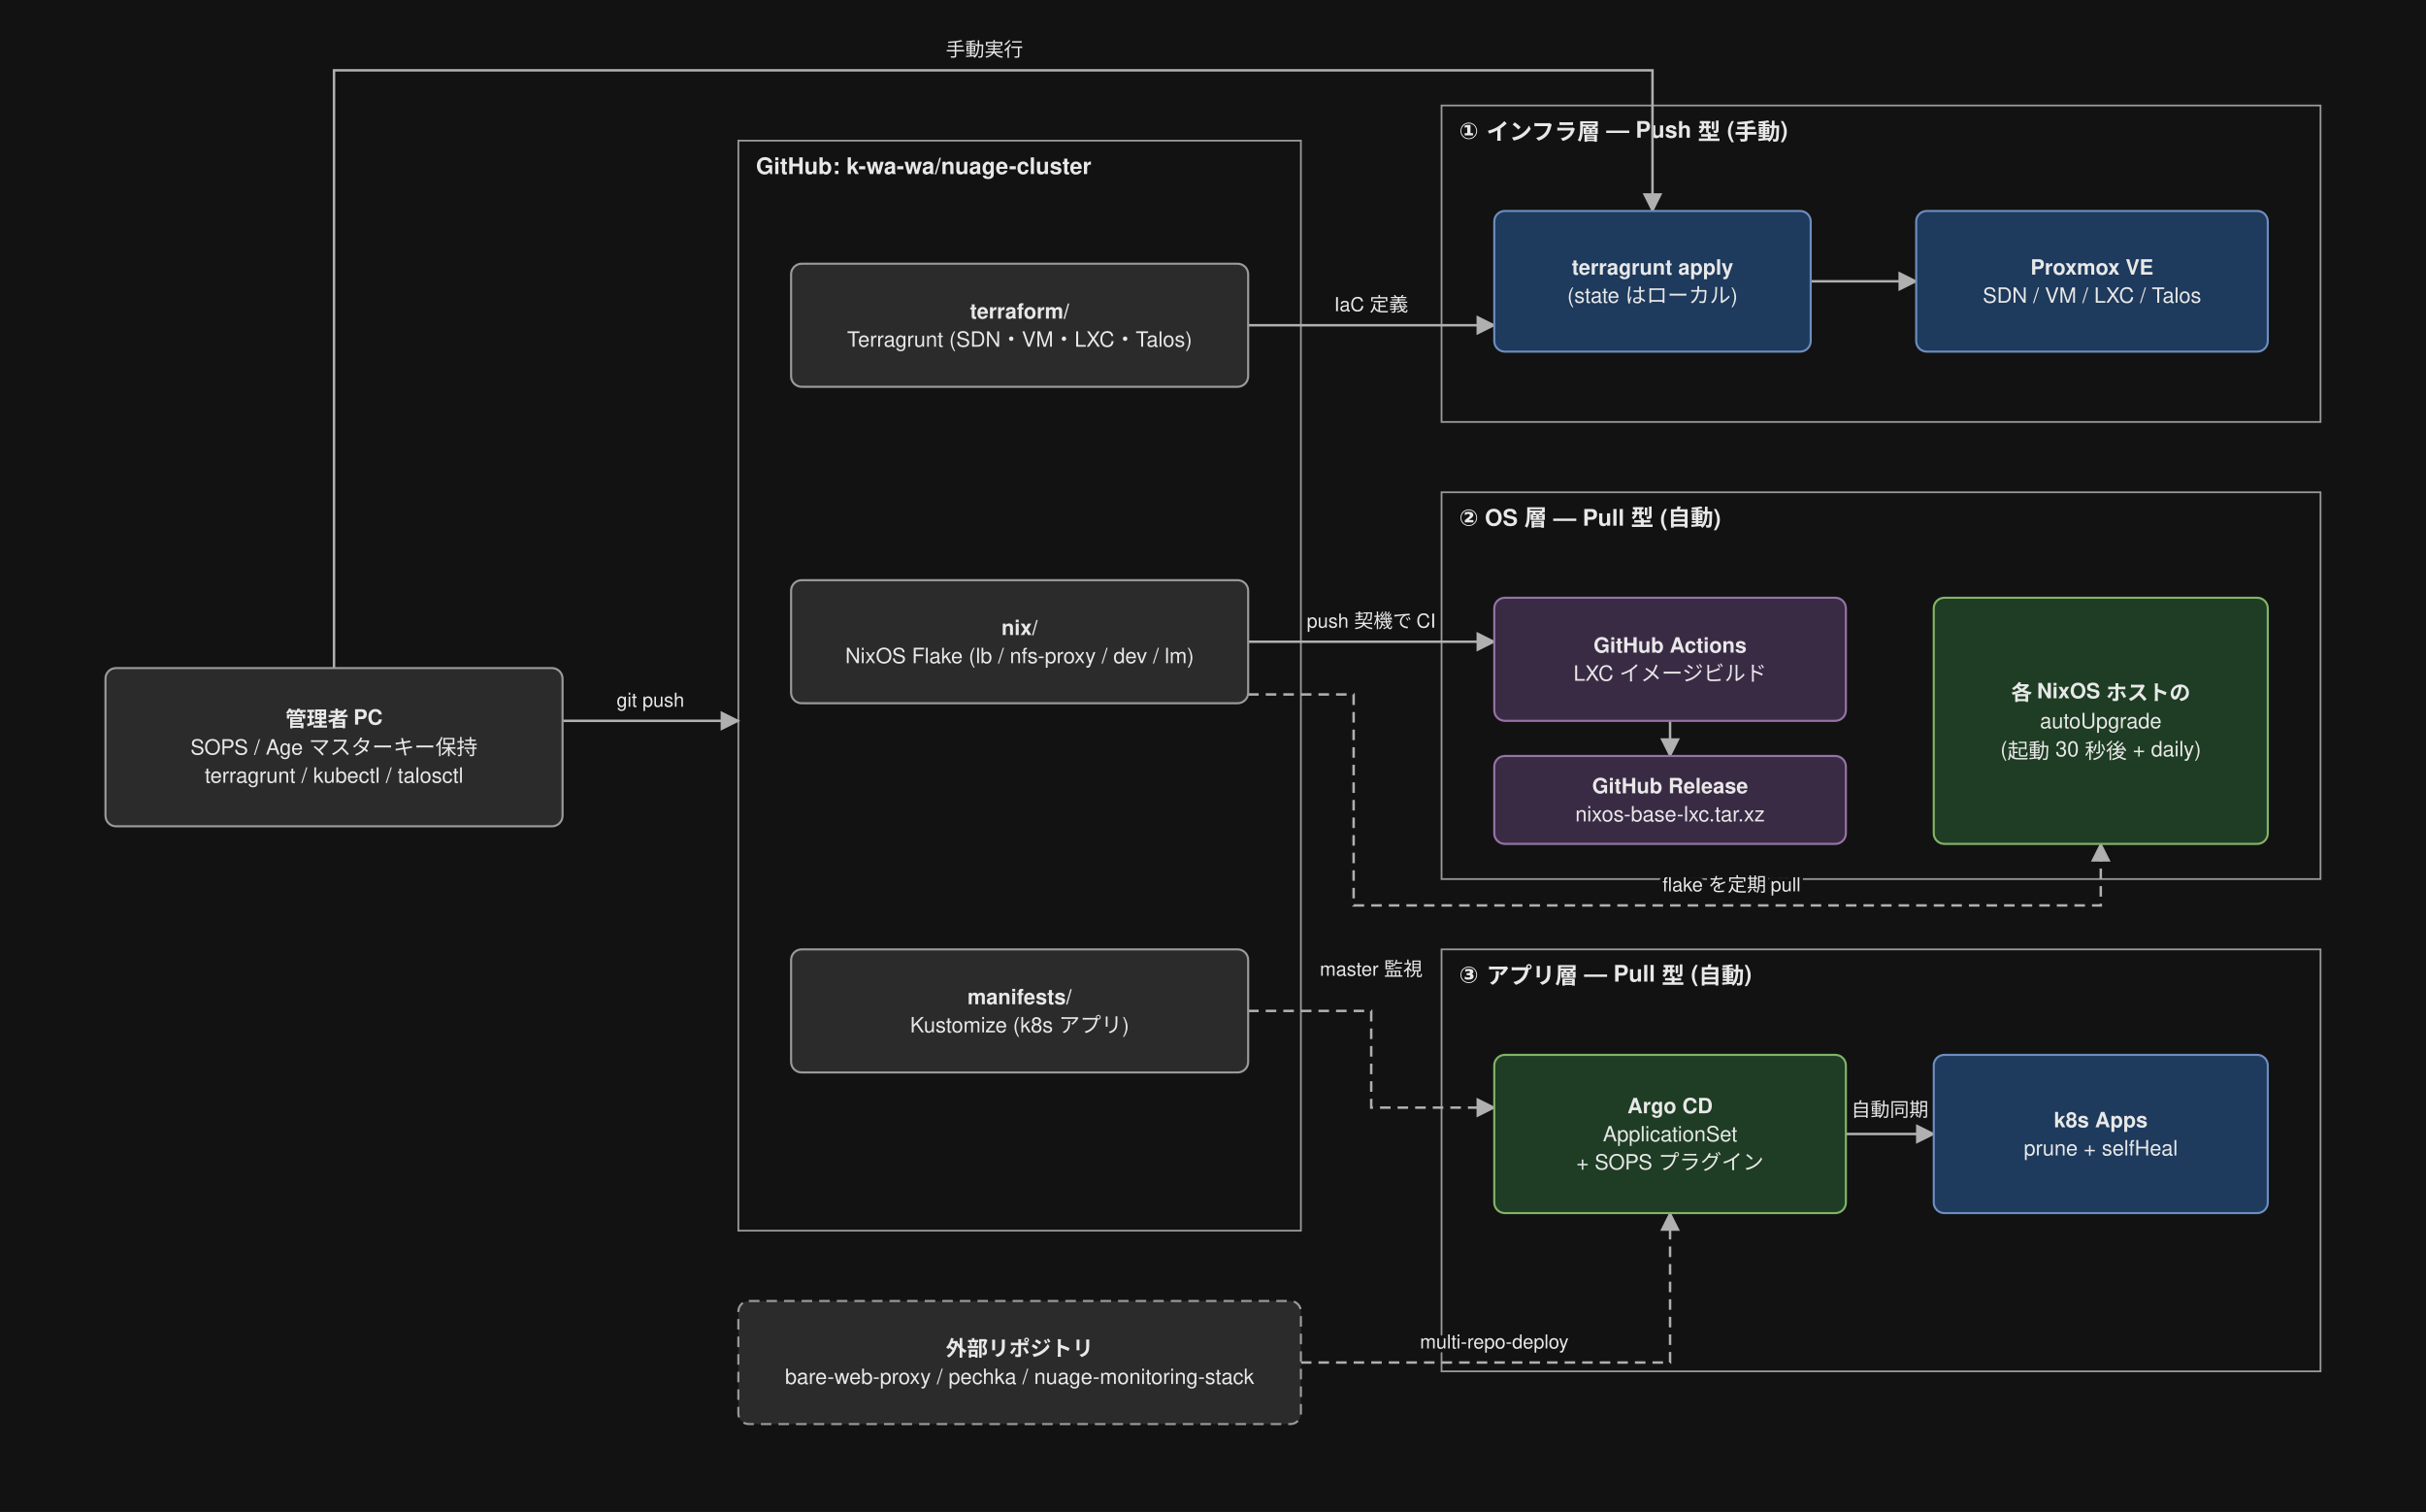
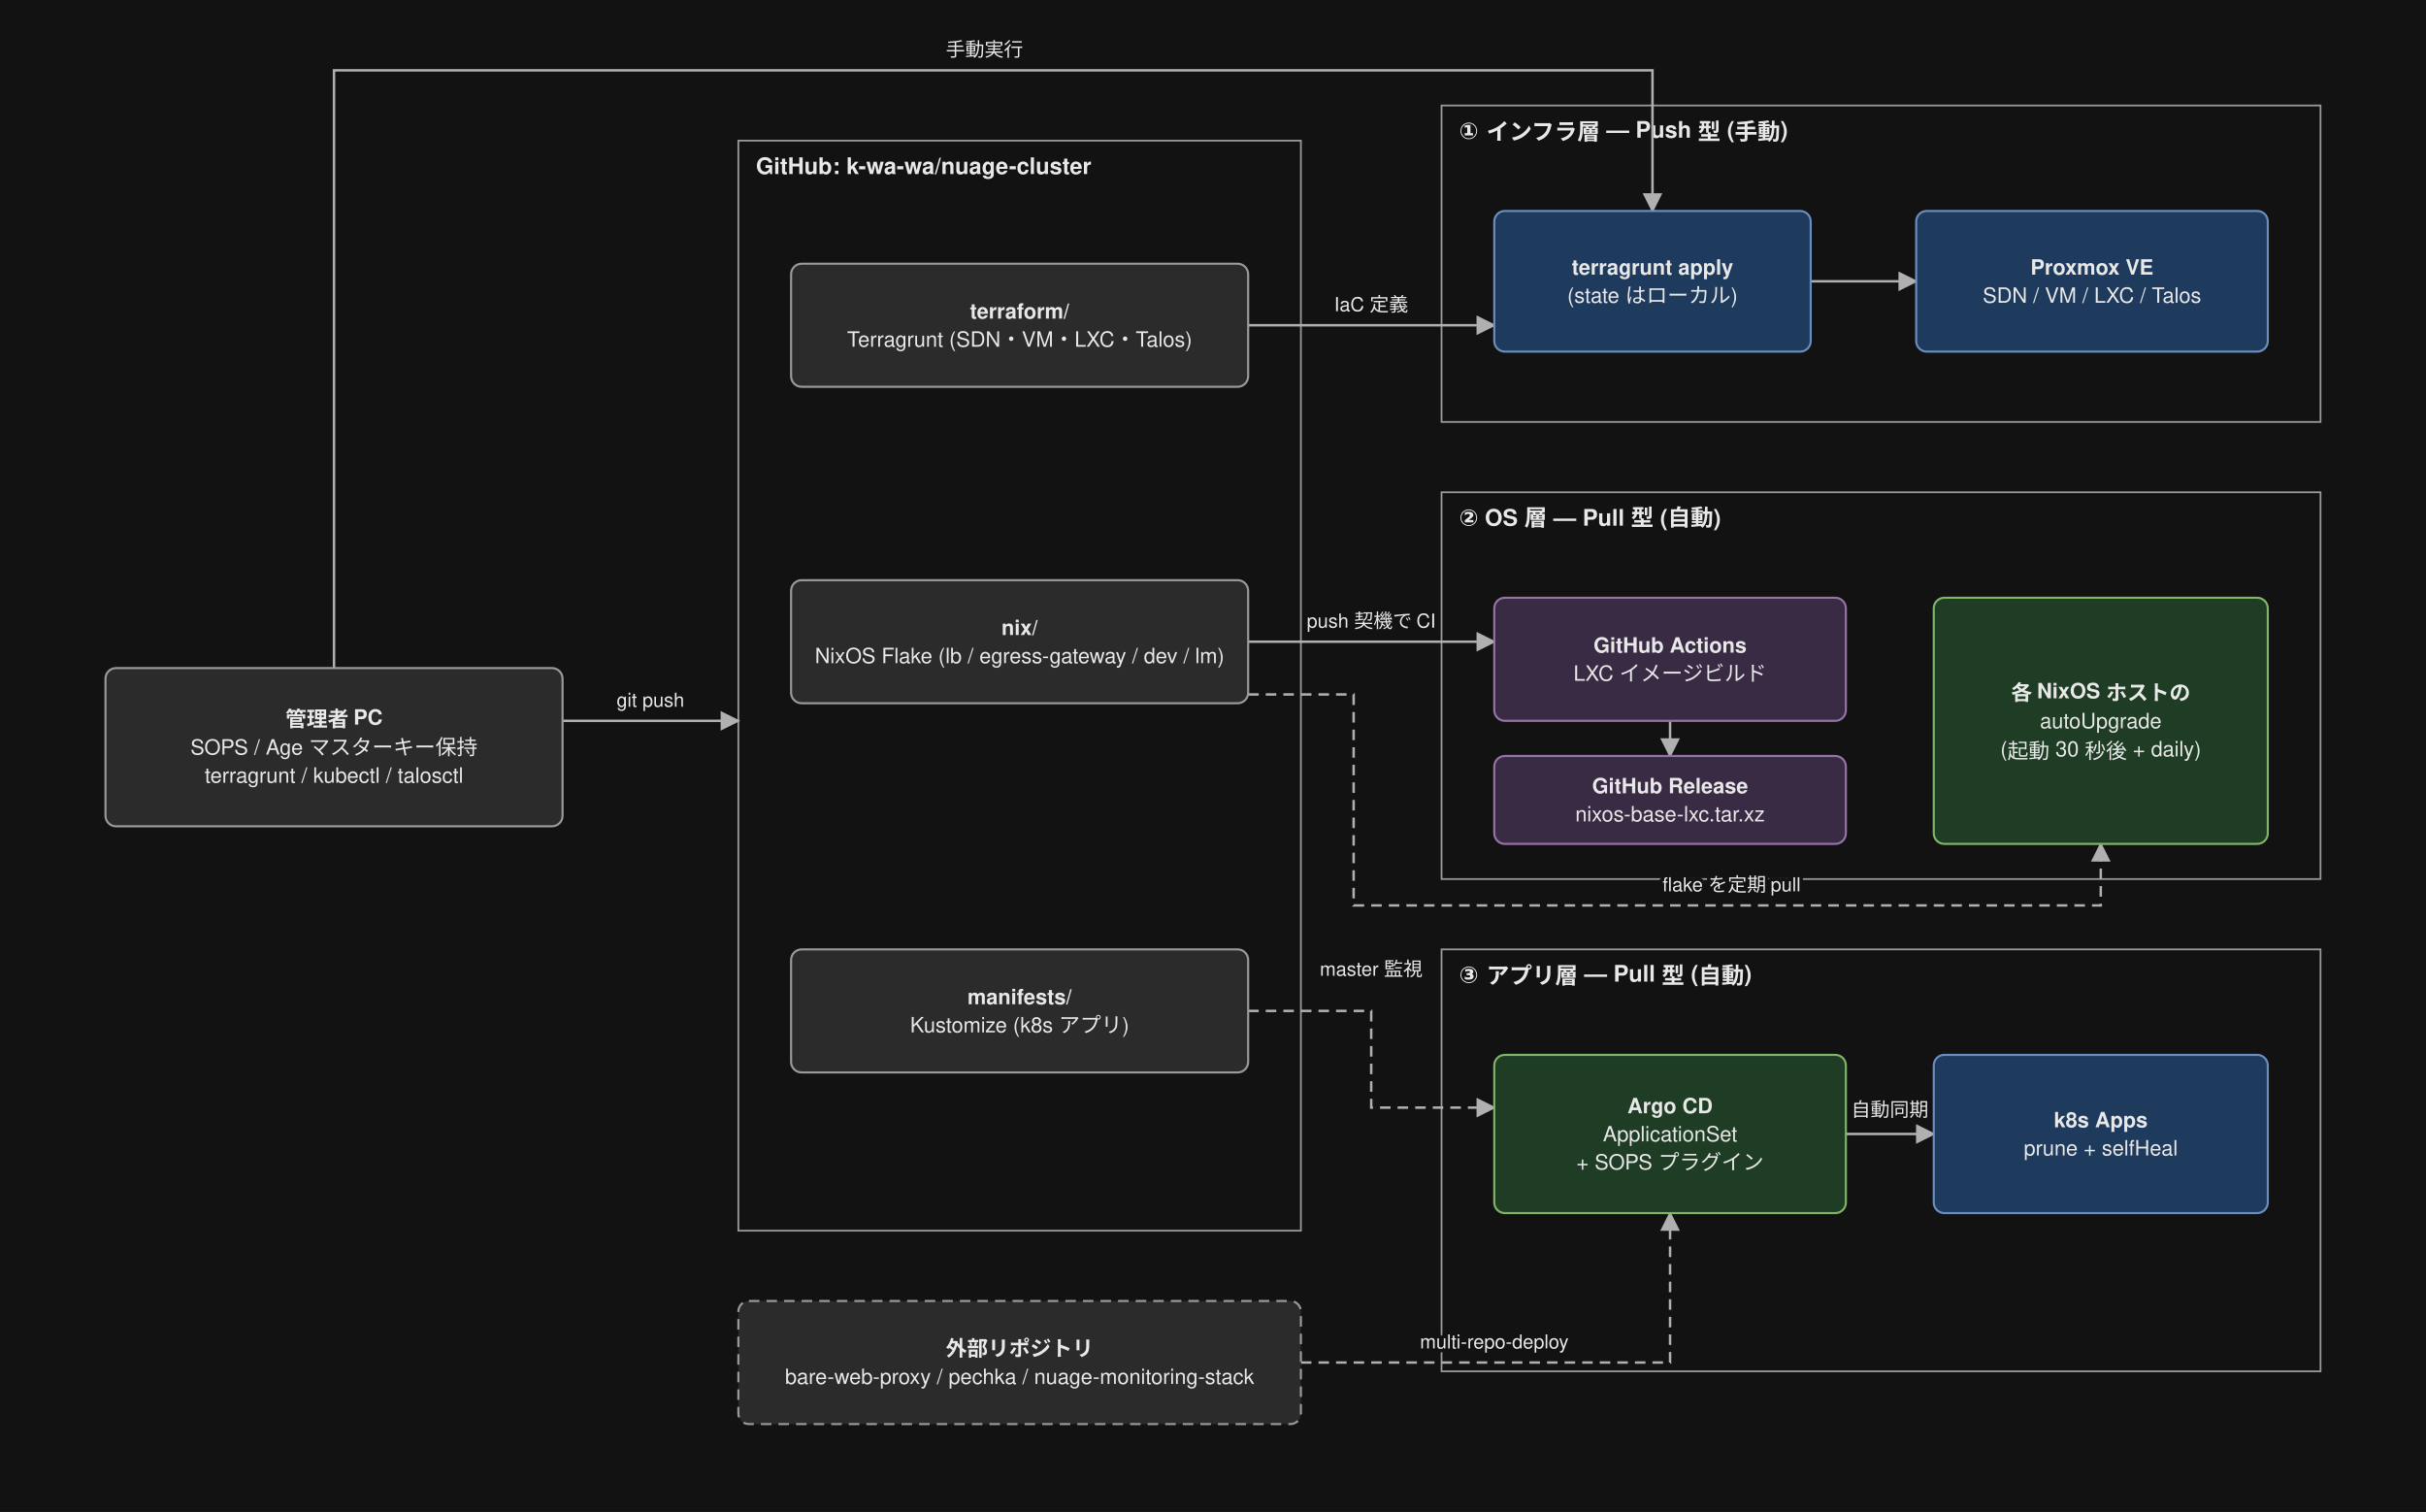
- <svg xmlns="http://www.w3.org/2000/svg" version="1.1" width="1380px" height="860px" viewBox="0 0 1380 860" content="&lt;mxfile host=&quot;app.diagrams.net&quot; agent=&quot;nuage-cluster-docs&quot; version=&quot;24.0.0&quot;&gt;&lt;diagram id=&quot;workflow&quot; name=&quot;workflow&quot;&gt;&lt;mxGraphModel dx=&quot;800&quot; dy=&quot;600&quot; grid=&quot;0&quot; gridSize=&quot;10&quot; guides=&quot;1&quot; tooltips=&quot;1&quot; connect=&quot;1&quot; arrows=&quot;1&quot; fold=&quot;1&quot; page=&quot;1&quot; pageScale=&quot;1&quot; pageWidth=&quot;1380&quot; pageHeight=&quot;860&quot; math=&quot;0&quot; shadow=&quot;0&quot; background=&quot;#121212&quot;&gt;&lt;root&gt;&lt;mxCell id=&quot;0&quot;/&gt;&lt;mxCell id=&quot;1&quot; parent=&quot;0&quot;/&gt;&lt;mxCell id=&quot;dev&quot; value=&quot;管理者 PC&amp;lt;br&amp;gt;SOPS / Age マスターキー保持&amp;lt;br&amp;gt;terragrunt / kubectl / talosctl&quot; style=&quot;rounded=1;whiteSpace=wrap;html=1;fontSize=12;fillColor=#2b2b2b;strokeColor=#9a9a9a;fontColor=#e8e8e8;&quot; vertex=&quot;1&quot; parent=&quot;1&quot;&gt;&lt;mxGeometry x=&quot;60&quot; y=&quot;380&quot; width=&quot;260&quot; height=&quot;90&quot; as=&quot;geometry&quot;/&gt;&lt;/mxCell&gt;&lt;mxCell id=&quot;repoc&quot; value=&quot;GitHub: k-wa-wa/nuage-cluster&quot; style=&quot;rounded=0;whiteSpace=wrap;html=1;verticalAlign=top;align=left;spacingLeft=8;spacingTop=2;fontSize=13;fontStyle=1;fillColor=none;strokeColor=#999999;fontColor=#e8e8e8;&quot; vertex=&quot;1&quot; parent=&quot;1&quot;&gt;&lt;mxGeometry x=&quot;420&quot; y=&quot;80&quot; width=&quot;320&quot; height=&quot;620&quot; as=&quot;geometry&quot;/&gt;&lt;/mxCell&gt;&lt;mxCell id=&quot;dtf&quot; value=&quot;terraform/&amp;lt;br&amp;gt;Terragrunt (SDN・VM・LXC・Talos)&quot; style=&quot;rounded=1;whiteSpace=wrap;html=1;fontSize=12;fillColor=#2b2b2b;strokeColor=#9a9a9a;fontColor=#e8e8e8;&quot; vertex=&quot;1&quot; parent=&quot;1&quot;&gt;&lt;mxGeometry x=&quot;450&quot; y=&quot;150&quot; width=&quot;260&quot; height=&quot;70&quot; as=&quot;geometry&quot;/&gt;&lt;/mxCell&gt;&lt;mxCell id=&quot;dnix&quot; value=&quot;nix/&amp;lt;br&amp;gt;NixOS Flake (lb / nfs-proxy / dev / lm)&quot; style=&quot;rounded=1;whiteSpace=wrap;html=1;fontSize=12;fillColor=#2b2b2b;strokeColor=#9a9a9a;fontColor=#e8e8e8;&quot; vertex=&quot;1&quot; parent=&quot;1&quot;&gt;&lt;mxGeometry x=&quot;450&quot; y=&quot;330&quot; width=&quot;260&quot; height=&quot;70&quot; as=&quot;geometry&quot;/&gt;&lt;/mxCell&gt;&lt;mxCell id=&quot;dmani&quot; value=&quot;manifests/&amp;lt;br&amp;gt;Kustomize (k8s アプリ)&quot; style=&quot;rounded=1;whiteSpace=wrap;html=1;fontSize=12;fillColor=#2b2b2b;strokeColor=#9a9a9a;fontColor=#e8e8e8;&quot; vertex=&quot;1&quot; parent=&quot;1&quot;&gt;&lt;mxGeometry x=&quot;450&quot; y=&quot;540&quot; width=&quot;260&quot; height=&quot;70&quot; as=&quot;geometry&quot;/&gt;&lt;/mxCell&gt;&lt;mxCell id=&quot;layer1&quot; value=&quot;① インフラ層 — Push 型 (手動)&quot; style=&quot;rounded=0;whiteSpace=wrap;html=1;verticalAlign=top;align=left;spacingLeft=8;spacingTop=2;fontSize=13;fontStyle=1;fillColor=none;strokeColor=#999999;fontColor=#e8e8e8;&quot; vertex=&quot;1&quot; parent=&quot;1&quot;&gt;&lt;mxGeometry x=&quot;820&quot; y=&quot;60&quot; width=&quot;500&quot; height=&quot;180&quot; as=&quot;geometry&quot;/&gt;&lt;/mxCell&gt;&lt;mxCell id=&quot;tg&quot; value=&quot;terragrunt apply&amp;lt;br&amp;gt;(state はローカル)&quot; style=&quot;rounded=1;whiteSpace=wrap;html=1;fontSize=12;fillColor=#1e3a5c;strokeColor=#6c8ebf;fontColor=#e8e8e8;&quot; vertex=&quot;1&quot; parent=&quot;1&quot;&gt;&lt;mxGeometry x=&quot;850&quot; y=&quot;120&quot; width=&quot;180&quot; height=&quot;80&quot; as=&quot;geometry&quot;/&gt;&lt;/mxCell&gt;&lt;mxCell id=&quot;pve&quot; value=&quot;Proxmox VE&amp;lt;br&amp;gt;SDN / VM / LXC / Talos&quot; style=&quot;rounded=1;whiteSpace=wrap;html=1;fontSize=12;fillColor=#1e3a5c;strokeColor=#6c8ebf;fontColor=#e8e8e8;&quot; vertex=&quot;1&quot; parent=&quot;1&quot;&gt;&lt;mxGeometry x=&quot;1090&quot; y=&quot;120&quot; width=&quot;200&quot; height=&quot;80&quot; as=&quot;geometry&quot;/&gt;&lt;/mxCell&gt;&lt;mxCell id=&quot;layer2&quot; value=&quot;② OS 層 — Pull 型 (自動)&quot; style=&quot;rounded=0;whiteSpace=wrap;html=1;verticalAlign=top;align=left;spacingLeft=8;spacingTop=2;fontSize=13;fontStyle=1;fillColor=none;strokeColor=#999999;fontColor=#e8e8e8;&quot; vertex=&quot;1&quot; parent=&quot;1&quot;&gt;&lt;mxGeometry x=&quot;820&quot; y=&quot;280&quot; width=&quot;500&quot; height=&quot;220&quot; as=&quot;geometry&quot;/&gt;&lt;/mxCell&gt;&lt;mxCell id=&quot;gha&quot; value=&quot;GitHub Actions&amp;lt;br&amp;gt;LXC イメージビルド&quot; style=&quot;rounded=1;whiteSpace=wrap;html=1;fontSize=12;fillColor=#3a2b45;strokeColor=#9673a6;fontColor=#e8e8e8;&quot; vertex=&quot;1&quot; parent=&quot;1&quot;&gt;&lt;mxGeometry x=&quot;850&quot; y=&quot;340&quot; width=&quot;200&quot; height=&quot;70&quot; as=&quot;geometry&quot;/&gt;&lt;/mxCell&gt;&lt;mxCell id=&quot;rel&quot; value=&quot;GitHub Release&amp;lt;br&amp;gt;nixos-base-lxc.tar.xz&quot; style=&quot;rounded=1;whiteSpace=wrap;html=1;fontSize=12;fillColor=#3a2b45;strokeColor=#9673a6;fontColor=#e8e8e8;&quot; vertex=&quot;1&quot; parent=&quot;1&quot;&gt;&lt;mxGeometry x=&quot;850&quot; y=&quot;430&quot; width=&quot;200&quot; height=&quot;50&quot; as=&quot;geometry&quot;/&gt;&lt;/mxCell&gt;&lt;mxCell id=&quot;autoup&quot; value=&quot;各 NixOS ホストの&amp;lt;br&amp;gt;autoUpgrade&amp;lt;br&amp;gt;(起動 30 秒後 + daily)&quot; style=&quot;rounded=1;whiteSpace=wrap;html=1;fontSize=12;fillColor=#1e3d24;strokeColor=#82b366;fontColor=#e8e8e8;&quot; vertex=&quot;1&quot; parent=&quot;1&quot;&gt;&lt;mxGeometry x=&quot;1100&quot; y=&quot;340&quot; width=&quot;190&quot; height=&quot;140&quot; as=&quot;geometry&quot;/&gt;&lt;/mxCell&gt;&lt;mxCell id=&quot;layer3&quot; value=&quot;③ アプリ層 — Pull 型 (自動)&quot; style=&quot;rounded=0;whiteSpace=wrap;html=1;verticalAlign=top;align=left;spacingLeft=8;spacingTop=2;fontSize=13;fontStyle=1;fillColor=none;strokeColor=#999999;fontColor=#e8e8e8;&quot; vertex=&quot;1&quot; parent=&quot;1&quot;&gt;&lt;mxGeometry x=&quot;820&quot; y=&quot;540&quot; width=&quot;500&quot; height=&quot;240&quot; as=&quot;geometry&quot;/&gt;&lt;/mxCell&gt;&lt;mxCell id=&quot;argo&quot; value=&quot;Argo CD&amp;lt;br&amp;gt;ApplicationSet&amp;lt;br&amp;gt;+ SOPS プラグイン&quot; style=&quot;rounded=1;whiteSpace=wrap;html=1;fontSize=12;fillColor=#1e3d24;strokeColor=#82b366;fontColor=#e8e8e8;&quot; vertex=&quot;1&quot; parent=&quot;1&quot;&gt;&lt;mxGeometry x=&quot;850&quot; y=&quot;600&quot; width=&quot;200&quot; height=&quot;90&quot; as=&quot;geometry&quot;/&gt;&lt;/mxCell&gt;&lt;mxCell id=&quot;k8sapps&quot; value=&quot;k8s Apps&amp;lt;br&amp;gt;prune + selfHeal&quot; style=&quot;rounded=1;whiteSpace=wrap;html=1;fontSize=12;fillColor=#1e3a5c;strokeColor=#6c8ebf;fontColor=#e8e8e8;&quot; vertex=&quot;1&quot; parent=&quot;1&quot;&gt;&lt;mxGeometry x=&quot;1100&quot; y=&quot;600&quot; width=&quot;190&quot; height=&quot;90&quot; as=&quot;geometry&quot;/&gt;&lt;/mxCell&gt;&lt;mxCell id=&quot;extrepo&quot; value=&quot;外部リポジトリ&amp;lt;br&amp;gt;bare-web-proxy / pechka / nuage-monitoring-stack&quot; style=&quot;rounded=1;whiteSpace=wrap;html=1;fontSize=12;fillColor=#2b2b2b;strokeColor=#9a9a9a;dashed=1;fontColor=#e8e8e8;&quot; vertex=&quot;1&quot; parent=&quot;1&quot;&gt;&lt;mxGeometry x=&quot;420&quot; y=&quot;740&quot; width=&quot;320&quot; height=&quot;70&quot; as=&quot;geometry&quot;/&gt;&lt;/mxCell&gt;&lt;mxCell id=&quot;edge0&quot; value=&quot;&quot; style=&quot;edgeStyle=orthogonalEdgeStyle;rounded=0;html=1;fontSize=11;exitX=1.0;exitY=0.5;exitDx=0;exitDy=0;entryX=0.0;entryY=0.5;entryDx=0;entryDy=0;&quot; edge=&quot;1&quot; parent=&quot;1&quot; source=&quot;tg&quot; target=&quot;pve&quot;&gt;&lt;mxGeometry relative=&quot;1&quot; as=&quot;geometry&quot;&gt;&lt;/mxGeometry&gt;&lt;/mxCell&gt;&lt;mxCell id=&quot;edge1&quot; value=&quot;&quot; style=&quot;edgeStyle=orthogonalEdgeStyle;rounded=0;html=1;fontSize=11;exitX=0.5;exitY=1.0;exitDx=0;exitDy=0;entryX=0.5;entryY=0.0;entryDx=0;entryDy=0;&quot; edge=&quot;1&quot; parent=&quot;1&quot; source=&quot;gha&quot; target=&quot;rel&quot;&gt;&lt;mxGeometry relative=&quot;1&quot; as=&quot;geometry&quot;&gt;&lt;/mxGeometry&gt;&lt;/mxCell&gt;&lt;mxCell id=&quot;edge2&quot; value=&quot;自動同期&quot; style=&quot;edgeStyle=orthogonalEdgeStyle;rounded=0;html=1;fontSize=11;exitX=1.0;exitY=0.5;exitDx=0;exitDy=0;entryX=0.0;entryY=0.5;entryDx=0;entryDy=0;&quot; edge=&quot;1&quot; parent=&quot;1&quot; source=&quot;argo&quot; target=&quot;k8sapps&quot;&gt;&lt;mxGeometry relative=&quot;1&quot; as=&quot;geometry&quot;&gt;&lt;/mxGeometry&gt;&lt;/mxCell&gt;&lt;mxCell id=&quot;edge3&quot; value=&quot;git push&quot; style=&quot;edgeStyle=orthogonalEdgeStyle;rounded=0;html=1;fontSize=11;exitX=1.0;exitY=0.333;exitDx=0;exitDy=0;entryX=0.0;entryY=0.532;entryDx=0;entryDy=0;&quot; edge=&quot;1&quot; parent=&quot;1&quot; source=&quot;dev&quot; target=&quot;repoc&quot;&gt;&lt;mxGeometry relative=&quot;1&quot; as=&quot;geometry&quot;&gt;&lt;/mxGeometry&gt;&lt;/mxCell&gt;&lt;mxCell id=&quot;edge4&quot; value=&quot;手動実行&quot; style=&quot;edgeStyle=orthogonalEdgeStyle;rounded=0;html=1;fontSize=11;exitX=0.5;exitY=0.0;exitDx=0;exitDy=0;entryX=0.5;entryY=0.0;entryDx=0;entryDy=0;&quot; edge=&quot;1&quot; parent=&quot;1&quot; source=&quot;dev&quot; target=&quot;tg&quot;&gt;&lt;mxGeometry relative=&quot;1&quot; as=&quot;geometry&quot;&gt;&lt;Array as=&quot;points&quot;&gt;&lt;mxPoint x=&quot;190&quot; y=&quot;40&quot;/&gt;&lt;mxPoint x=&quot;940&quot; y=&quot;40&quot;/&gt;&lt;/Array&gt;&lt;/mxGeometry&gt;&lt;/mxCell&gt;&lt;mxCell id=&quot;edge5&quot; value=&quot;IaC 定義&quot; style=&quot;edgeStyle=orthogonalEdgeStyle;rounded=0;html=1;fontSize=11;exitX=1.0;exitY=0.5;exitDx=0;exitDy=0;entryX=0.0;entryY=0.812;entryDx=0;entryDy=0;&quot; edge=&quot;1&quot; parent=&quot;1&quot; source=&quot;dtf&quot; target=&quot;tg&quot;&gt;&lt;mxGeometry relative=&quot;1&quot; as=&quot;geometry&quot;&gt;&lt;/mxGeometry&gt;&lt;/mxCell&gt;&lt;mxCell id=&quot;edge6&quot; value=&quot;push 契機で CI&quot; style=&quot;edgeStyle=orthogonalEdgeStyle;rounded=0;html=1;fontSize=11;exitX=1.0;exitY=0.5;exitDx=0;exitDy=0;entryX=0.0;entryY=0.357;entryDx=0;entryDy=0;&quot; edge=&quot;1&quot; parent=&quot;1&quot; source=&quot;dnix&quot; target=&quot;gha&quot;&gt;&lt;mxGeometry relative=&quot;1&quot; as=&quot;geometry&quot;&gt;&lt;/mxGeometry&gt;&lt;/mxCell&gt;&lt;mxCell id=&quot;edge7&quot; value=&quot;flake を定期 pull&quot; style=&quot;edgeStyle=orthogonalEdgeStyle;rounded=0;html=1;fontSize=11;exitX=1.0;exitY=0.929;exitDx=0;exitDy=0;entryX=0.5;entryY=1.0;entryDx=0;entryDy=0;dashed=1;&quot; edge=&quot;1&quot; parent=&quot;1&quot; source=&quot;dnix&quot; target=&quot;autoup&quot;&gt;&lt;mxGeometry relative=&quot;1&quot; as=&quot;geometry&quot;&gt;&lt;Array as=&quot;points&quot;&gt;&lt;mxPoint x=&quot;770&quot; y=&quot;395&quot;/&gt;&lt;mxPoint x=&quot;770&quot; y=&quot;515&quot;/&gt;&lt;mxPoint x=&quot;1195&quot; y=&quot;515&quot;/&gt;&lt;/Array&gt;&lt;/mxGeometry&gt;&lt;/mxCell&gt;&lt;mxCell id=&quot;edge8&quot; value=&quot;master 監視&quot; style=&quot;edgeStyle=orthogonalEdgeStyle;rounded=0;html=1;fontSize=11;exitX=1.0;exitY=0.5;exitDx=0;exitDy=0;entryX=0.0;entryY=0.333;entryDx=0;entryDy=0;dashed=1;&quot; edge=&quot;1&quot; parent=&quot;1&quot; source=&quot;dmani&quot; target=&quot;argo&quot;&gt;&lt;mxGeometry relative=&quot;1&quot; as=&quot;geometry&quot;&gt;&lt;Array as=&quot;points&quot;&gt;&lt;mxPoint x=&quot;780&quot; y=&quot;575&quot;/&gt;&lt;mxPoint x=&quot;780&quot; y=&quot;630&quot;/&gt;&lt;/Array&gt;&lt;/mxGeometry&gt;&lt;/mxCell&gt;&lt;mxCell id=&quot;edge9&quot; value=&quot;multi-repo-deploy&quot; style=&quot;edgeStyle=orthogonalEdgeStyle;rounded=0;html=1;fontSize=11;exitX=1.0;exitY=0.5;exitDx=0;exitDy=0;entryX=0.5;entryY=1.0;entryDx=0;entryDy=0;dashed=1;&quot; edge=&quot;1&quot; parent=&quot;1&quot; source=&quot;extrepo&quot; target=&quot;argo&quot;&gt;&lt;mxGeometry relative=&quot;1&quot; as=&quot;geometry&quot;&gt;&lt;Array as=&quot;points&quot;&gt;&lt;mxPoint x=&quot;950&quot; y=&quot;775&quot;/&gt;&lt;/Array&gt;&lt;/mxGeometry&gt;&lt;/mxCell&gt;&lt;/root&gt;&lt;/mxGraphModel&gt;&lt;/diagram&gt;&lt;/mxfile&gt;">
+ <svg xmlns="http://www.w3.org/2000/svg" version="1.1" width="1380px" height="860px" viewBox="0 0 1380 860" content="&lt;mxfile host=&quot;app.diagrams.net&quot; agent=&quot;nuage-cluster-docs&quot; version=&quot;24.0.0&quot;&gt;&lt;diagram id=&quot;workflow&quot; name=&quot;workflow&quot;&gt;&lt;mxGraphModel dx=&quot;800&quot; dy=&quot;600&quot; grid=&quot;0&quot; gridSize=&quot;10&quot; guides=&quot;1&quot; tooltips=&quot;1&quot; connect=&quot;1&quot; arrows=&quot;1&quot; fold=&quot;1&quot; page=&quot;1&quot; pageScale=&quot;1&quot; pageWidth=&quot;1380&quot; pageHeight=&quot;860&quot; math=&quot;0&quot; shadow=&quot;0&quot; background=&quot;#121212&quot;&gt;&lt;root&gt;&lt;mxCell id=&quot;0&quot;/&gt;&lt;mxCell id=&quot;1&quot; parent=&quot;0&quot;/&gt;&lt;mxCell id=&quot;dev&quot; value=&quot;管理者 PC&amp;lt;br&amp;gt;SOPS / Age マスターキー保持&amp;lt;br&amp;gt;terragrunt / kubectl / talosctl&quot; style=&quot;rounded=1;whiteSpace=wrap;html=1;fontSize=12;fillColor=#2b2b2b;strokeColor=#9a9a9a;fontColor=#e8e8e8;&quot; vertex=&quot;1&quot; parent=&quot;1&quot;&gt;&lt;mxGeometry x=&quot;60&quot; y=&quot;380&quot; width=&quot;260&quot; height=&quot;90&quot; as=&quot;geometry&quot;/&gt;&lt;/mxCell&gt;&lt;mxCell id=&quot;repoc&quot; value=&quot;GitHub: k-wa-wa/nuage-cluster&quot; style=&quot;rounded=0;whiteSpace=wrap;html=1;verticalAlign=top;align=left;spacingLeft=8;spacingTop=2;fontSize=13;fontStyle=1;fillColor=none;strokeColor=#999999;fontColor=#e8e8e8;&quot; vertex=&quot;1&quot; parent=&quot;1&quot;&gt;&lt;mxGeometry x=&quot;420&quot; y=&quot;80&quot; width=&quot;320&quot; height=&quot;620&quot; as=&quot;geometry&quot;/&gt;&lt;/mxCell&gt;&lt;mxCell id=&quot;dtf&quot; value=&quot;terraform/&amp;lt;br&amp;gt;Terragrunt (SDN・VM・LXC・Talos)&quot; style=&quot;rounded=1;whiteSpace=wrap;html=1;fontSize=12;fillColor=#2b2b2b;strokeColor=#9a9a9a;fontColor=#e8e8e8;&quot; vertex=&quot;1&quot; parent=&quot;1&quot;&gt;&lt;mxGeometry x=&quot;450&quot; y=&quot;150&quot; width=&quot;260&quot; height=&quot;70&quot; as=&quot;geometry&quot;/&gt;&lt;/mxCell&gt;&lt;mxCell id=&quot;dnix&quot; value=&quot;nix/&amp;lt;br&amp;gt;NixOS Flake (lb / egress-gateway / dev / lm)&quot; style=&quot;rounded=1;whiteSpace=wrap;html=1;fontSize=12;fillColor=#2b2b2b;strokeColor=#9a9a9a;fontColor=#e8e8e8;&quot; vertex=&quot;1&quot; parent=&quot;1&quot;&gt;&lt;mxGeometry x=&quot;450&quot; y=&quot;330&quot; width=&quot;260&quot; height=&quot;70&quot; as=&quot;geometry&quot;/&gt;&lt;/mxCell&gt;&lt;mxCell id=&quot;dmani&quot; value=&quot;manifests/&amp;lt;br&amp;gt;Kustomize (k8s アプリ)&quot; style=&quot;rounded=1;whiteSpace=wrap;html=1;fontSize=12;fillColor=#2b2b2b;strokeColor=#9a9a9a;fontColor=#e8e8e8;&quot; vertex=&quot;1&quot; parent=&quot;1&quot;&gt;&lt;mxGeometry x=&quot;450&quot; y=&quot;540&quot; width=&quot;260&quot; height=&quot;70&quot; as=&quot;geometry&quot;/&gt;&lt;/mxCell&gt;&lt;mxCell id=&quot;layer1&quot; value=&quot;① インフラ層 — Push 型 (手動)&quot; style=&quot;rounded=0;whiteSpace=wrap;html=1;verticalAlign=top;align=left;spacingLeft=8;spacingTop=2;fontSize=13;fontStyle=1;fillColor=none;strokeColor=#999999;fontColor=#e8e8e8;&quot; vertex=&quot;1&quot; parent=&quot;1&quot;&gt;&lt;mxGeometry x=&quot;820&quot; y=&quot;60&quot; width=&quot;500&quot; height=&quot;180&quot; as=&quot;geometry&quot;/&gt;&lt;/mxCell&gt;&lt;mxCell id=&quot;tg&quot; value=&quot;terragrunt apply&amp;lt;br&amp;gt;(state はローカル)&quot; style=&quot;rounded=1;whiteSpace=wrap;html=1;fontSize=12;fillColor=#1e3a5c;strokeColor=#6c8ebf;fontColor=#e8e8e8;&quot; vertex=&quot;1&quot; parent=&quot;1&quot;&gt;&lt;mxGeometry x=&quot;850&quot; y=&quot;120&quot; width=&quot;180&quot; height=&quot;80&quot; as=&quot;geometry&quot;/&gt;&lt;/mxCell&gt;&lt;mxCell id=&quot;pve&quot; value=&quot;Proxmox VE&amp;lt;br&amp;gt;SDN / VM / LXC / Talos&quot; style=&quot;rounded=1;whiteSpace=wrap;html=1;fontSize=12;fillColor=#1e3a5c;strokeColor=#6c8ebf;fontColor=#e8e8e8;&quot; vertex=&quot;1&quot; parent=&quot;1&quot;&gt;&lt;mxGeometry x=&quot;1090&quot; y=&quot;120&quot; width=&quot;200&quot; height=&quot;80&quot; as=&quot;geometry&quot;/&gt;&lt;/mxCell&gt;&lt;mxCell id=&quot;layer2&quot; value=&quot;② OS 層 — Pull 型 (自動)&quot; style=&quot;rounded=0;whiteSpace=wrap;html=1;verticalAlign=top;align=left;spacingLeft=8;spacingTop=2;fontSize=13;fontStyle=1;fillColor=none;strokeColor=#999999;fontColor=#e8e8e8;&quot; vertex=&quot;1&quot; parent=&quot;1&quot;&gt;&lt;mxGeometry x=&quot;820&quot; y=&quot;280&quot; width=&quot;500&quot; height=&quot;220&quot; as=&quot;geometry&quot;/&gt;&lt;/mxCell&gt;&lt;mxCell id=&quot;gha&quot; value=&quot;GitHub Actions&amp;lt;br&amp;gt;LXC イメージビルド&quot; style=&quot;rounded=1;whiteSpace=wrap;html=1;fontSize=12;fillColor=#3a2b45;strokeColor=#9673a6;fontColor=#e8e8e8;&quot; vertex=&quot;1&quot; parent=&quot;1&quot;&gt;&lt;mxGeometry x=&quot;850&quot; y=&quot;340&quot; width=&quot;200&quot; height=&quot;70&quot; as=&quot;geometry&quot;/&gt;&lt;/mxCell&gt;&lt;mxCell id=&quot;rel&quot; value=&quot;GitHub Release&amp;lt;br&amp;gt;nixos-base-lxc.tar.xz&quot; style=&quot;rounded=1;whiteSpace=wrap;html=1;fontSize=12;fillColor=#3a2b45;strokeColor=#9673a6;fontColor=#e8e8e8;&quot; vertex=&quot;1&quot; parent=&quot;1&quot;&gt;&lt;mxGeometry x=&quot;850&quot; y=&quot;430&quot; width=&quot;200&quot; height=&quot;50&quot; as=&quot;geometry&quot;/&gt;&lt;/mxCell&gt;&lt;mxCell id=&quot;autoup&quot; value=&quot;各 NixOS ホストの&amp;lt;br&amp;gt;autoUpgrade&amp;lt;br&amp;gt;(起動 30 秒後 + daily)&quot; style=&quot;rounded=1;whiteSpace=wrap;html=1;fontSize=12;fillColor=#1e3d24;strokeColor=#82b366;fontColor=#e8e8e8;&quot; vertex=&quot;1&quot; parent=&quot;1&quot;&gt;&lt;mxGeometry x=&quot;1100&quot; y=&quot;340&quot; width=&quot;190&quot; height=&quot;140&quot; as=&quot;geometry&quot;/&gt;&lt;/mxCell&gt;&lt;mxCell id=&quot;layer3&quot; value=&quot;③ アプリ層 — Pull 型 (自動)&quot; style=&quot;rounded=0;whiteSpace=wrap;html=1;verticalAlign=top;align=left;spacingLeft=8;spacingTop=2;fontSize=13;fontStyle=1;fillColor=none;strokeColor=#999999;fontColor=#e8e8e8;&quot; vertex=&quot;1&quot; parent=&quot;1&quot;&gt;&lt;mxGeometry x=&quot;820&quot; y=&quot;540&quot; width=&quot;500&quot; height=&quot;240&quot; as=&quot;geometry&quot;/&gt;&lt;/mxCell&gt;&lt;mxCell id=&quot;argo&quot; value=&quot;Argo CD&amp;lt;br&amp;gt;ApplicationSet&amp;lt;br&amp;gt;+ SOPS プラグイン&quot; style=&quot;rounded=1;whiteSpace=wrap;html=1;fontSize=12;fillColor=#1e3d24;strokeColor=#82b366;fontColor=#e8e8e8;&quot; vertex=&quot;1&quot; parent=&quot;1&quot;&gt;&lt;mxGeometry x=&quot;850&quot; y=&quot;600&quot; width=&quot;200&quot; height=&quot;90&quot; as=&quot;geometry&quot;/&gt;&lt;/mxCell&gt;&lt;mxCell id=&quot;k8sapps&quot; value=&quot;k8s Apps&amp;lt;br&amp;gt;prune + selfHeal&quot; style=&quot;rounded=1;whiteSpace=wrap;html=1;fontSize=12;fillColor=#1e3a5c;strokeColor=#6c8ebf;fontColor=#e8e8e8;&quot; vertex=&quot;1&quot; parent=&quot;1&quot;&gt;&lt;mxGeometry x=&quot;1100&quot; y=&quot;600&quot; width=&quot;190&quot; height=&quot;90&quot; as=&quot;geometry&quot;/&gt;&lt;/mxCell&gt;&lt;mxCell id=&quot;extrepo&quot; value=&quot;外部リポジトリ&amp;lt;br&amp;gt;bare-web-proxy / pechka / nuage-monitoring-stack&quot; style=&quot;rounded=1;whiteSpace=wrap;html=1;fontSize=12;fillColor=#2b2b2b;strokeColor=#9a9a9a;dashed=1;fontColor=#e8e8e8;&quot; vertex=&quot;1&quot; parent=&quot;1&quot;&gt;&lt;mxGeometry x=&quot;420&quot; y=&quot;740&quot; width=&quot;320&quot; height=&quot;70&quot; as=&quot;geometry&quot;/&gt;&lt;/mxCell&gt;&lt;mxCell id=&quot;edge0&quot; value=&quot;&quot; style=&quot;edgeStyle=orthogonalEdgeStyle;rounded=0;html=1;fontSize=11;exitX=1.0;exitY=0.5;exitDx=0;exitDy=0;entryX=0.0;entryY=0.5;entryDx=0;entryDy=0;&quot; edge=&quot;1&quot; parent=&quot;1&quot; source=&quot;tg&quot; target=&quot;pve&quot;&gt;&lt;mxGeometry relative=&quot;1&quot; as=&quot;geometry&quot;&gt;&lt;/mxGeometry&gt;&lt;/mxCell&gt;&lt;mxCell id=&quot;edge1&quot; value=&quot;&quot; style=&quot;edgeStyle=orthogonalEdgeStyle;rounded=0;html=1;fontSize=11;exitX=0.5;exitY=1.0;exitDx=0;exitDy=0;entryX=0.5;entryY=0.0;entryDx=0;entryDy=0;&quot; edge=&quot;1&quot; parent=&quot;1&quot; source=&quot;gha&quot; target=&quot;rel&quot;&gt;&lt;mxGeometry relative=&quot;1&quot; as=&quot;geometry&quot;&gt;&lt;/mxGeometry&gt;&lt;/mxCell&gt;&lt;mxCell id=&quot;edge2&quot; value=&quot;自動同期&quot; style=&quot;edgeStyle=orthogonalEdgeStyle;rounded=0;html=1;fontSize=11;exitX=1.0;exitY=0.5;exitDx=0;exitDy=0;entryX=0.0;entryY=0.5;entryDx=0;entryDy=0;&quot; edge=&quot;1&quot; parent=&quot;1&quot; source=&quot;argo&quot; target=&quot;k8sapps&quot;&gt;&lt;mxGeometry relative=&quot;1&quot; as=&quot;geometry&quot;&gt;&lt;/mxGeometry&gt;&lt;/mxCell&gt;&lt;mxCell id=&quot;edge3&quot; value=&quot;git push&quot; style=&quot;edgeStyle=orthogonalEdgeStyle;rounded=0;html=1;fontSize=11;exitX=1.0;exitY=0.333;exitDx=0;exitDy=0;entryX=0.0;entryY=0.532;entryDx=0;entryDy=0;&quot; edge=&quot;1&quot; parent=&quot;1&quot; source=&quot;dev&quot; target=&quot;repoc&quot;&gt;&lt;mxGeometry relative=&quot;1&quot; as=&quot;geometry&quot;&gt;&lt;/mxGeometry&gt;&lt;/mxCell&gt;&lt;mxCell id=&quot;edge4&quot; value=&quot;手動実行&quot; style=&quot;edgeStyle=orthogonalEdgeStyle;rounded=0;html=1;fontSize=11;exitX=0.5;exitY=0.0;exitDx=0;exitDy=0;entryX=0.5;entryY=0.0;entryDx=0;entryDy=0;&quot; edge=&quot;1&quot; parent=&quot;1&quot; source=&quot;dev&quot; target=&quot;tg&quot;&gt;&lt;mxGeometry relative=&quot;1&quot; as=&quot;geometry&quot;&gt;&lt;Array as=&quot;points&quot;&gt;&lt;mxPoint x=&quot;190&quot; y=&quot;40&quot;/&gt;&lt;mxPoint x=&quot;940&quot; y=&quot;40&quot;/&gt;&lt;/Array&gt;&lt;/mxGeometry&gt;&lt;/mxCell&gt;&lt;mxCell id=&quot;edge5&quot; value=&quot;IaC 定義&quot; style=&quot;edgeStyle=orthogonalEdgeStyle;rounded=0;html=1;fontSize=11;exitX=1.0;exitY=0.5;exitDx=0;exitDy=0;entryX=0.0;entryY=0.812;entryDx=0;entryDy=0;&quot; edge=&quot;1&quot; parent=&quot;1&quot; source=&quot;dtf&quot; target=&quot;tg&quot;&gt;&lt;mxGeometry relative=&quot;1&quot; as=&quot;geometry&quot;&gt;&lt;/mxGeometry&gt;&lt;/mxCell&gt;&lt;mxCell id=&quot;edge6&quot; value=&quot;push 契機で CI&quot; style=&quot;edgeStyle=orthogonalEdgeStyle;rounded=0;html=1;fontSize=11;exitX=1.0;exitY=0.5;exitDx=0;exitDy=0;entryX=0.0;entryY=0.357;entryDx=0;entryDy=0;&quot; edge=&quot;1&quot; parent=&quot;1&quot; source=&quot;dnix&quot; target=&quot;gha&quot;&gt;&lt;mxGeometry relative=&quot;1&quot; as=&quot;geometry&quot;&gt;&lt;/mxGeometry&gt;&lt;/mxCell&gt;&lt;mxCell id=&quot;edge7&quot; value=&quot;flake を定期 pull&quot; style=&quot;edgeStyle=orthogonalEdgeStyle;rounded=0;html=1;fontSize=11;exitX=1.0;exitY=0.929;exitDx=0;exitDy=0;entryX=0.5;entryY=1.0;entryDx=0;entryDy=0;dashed=1;&quot; edge=&quot;1&quot; parent=&quot;1&quot; source=&quot;dnix&quot; target=&quot;autoup&quot;&gt;&lt;mxGeometry relative=&quot;1&quot; as=&quot;geometry&quot;&gt;&lt;Array as=&quot;points&quot;&gt;&lt;mxPoint x=&quot;770&quot; y=&quot;395&quot;/&gt;&lt;mxPoint x=&quot;770&quot; y=&quot;515&quot;/&gt;&lt;mxPoint x=&quot;1195&quot; y=&quot;515&quot;/&gt;&lt;/Array&gt;&lt;/mxGeometry&gt;&lt;/mxCell&gt;&lt;mxCell id=&quot;edge8&quot; value=&quot;master 監視&quot; style=&quot;edgeStyle=orthogonalEdgeStyle;rounded=0;html=1;fontSize=11;exitX=1.0;exitY=0.5;exitDx=0;exitDy=0;entryX=0.0;entryY=0.333;entryDx=0;entryDy=0;dashed=1;&quot; edge=&quot;1&quot; parent=&quot;1&quot; source=&quot;dmani&quot; target=&quot;argo&quot;&gt;&lt;mxGeometry relative=&quot;1&quot; as=&quot;geometry&quot;&gt;&lt;Array as=&quot;points&quot;&gt;&lt;mxPoint x=&quot;780&quot; y=&quot;575&quot;/&gt;&lt;mxPoint x=&quot;780&quot; y=&quot;630&quot;/&gt;&lt;/Array&gt;&lt;/mxGeometry&gt;&lt;/mxCell&gt;&lt;mxCell id=&quot;edge9&quot; value=&quot;multi-repo-deploy&quot; style=&quot;edgeStyle=orthogonalEdgeStyle;rounded=0;html=1;fontSize=11;exitX=1.0;exitY=0.5;exitDx=0;exitDy=0;entryX=0.5;entryY=1.0;entryDx=0;entryDy=0;dashed=1;&quot; edge=&quot;1&quot; parent=&quot;1&quot; source=&quot;extrepo&quot; target=&quot;argo&quot;&gt;&lt;mxGeometry relative=&quot;1&quot; as=&quot;geometry&quot;&gt;&lt;Array as=&quot;points&quot;&gt;&lt;mxPoint x=&quot;950&quot; y=&quot;775&quot;/&gt;&lt;/Array&gt;&lt;/mxGeometry&gt;&lt;/mxCell&gt;&lt;/root&gt;&lt;/mxGraphModel&gt;&lt;/diagram&gt;&lt;/mxfile&gt;">
  <defs>
    <marker id="arrow" viewBox="0 0 10 10" refX="9" refY="5" markerWidth="8" markerHeight="8" orient="auto-start-reverse">
      <path d="M 0 0 L 10 5 L 0 10 z" fill="#b0b0b0" />
    </marker>
  </defs>
  <rect x="0" y="0" width="1380" height="860" fill="#121212" />
  <rect x="420" y="80" width="320" height="620" fill="none" stroke="#999999" stroke-width="1" />
  <text x="430" y="99" font-family="Helvetica, Arial, sans-serif" font-size="13" font-weight="bold" fill="#e8e8e8">GitHub: k-wa-wa/nuage-cluster</text>
  <rect x="820" y="60" width="500" height="180" fill="none" stroke="#999999" stroke-width="1" />
  <text x="830" y="79" font-family="Helvetica, Arial, sans-serif" font-size="13" font-weight="bold" fill="#e8e8e8">① インフラ層 — Push 型 (手動)</text>
  <rect x="820" y="280" width="500" height="220" fill="none" stroke="#999999" stroke-width="1" />
  <text x="830" y="299" font-family="Helvetica, Arial, sans-serif" font-size="13" font-weight="bold" fill="#e8e8e8">② OS 層 — Pull 型 (自動)</text>
  <rect x="820" y="540" width="500" height="240" fill="none" stroke="#999999" stroke-width="1" />
  <text x="830" y="559" font-family="Helvetica, Arial, sans-serif" font-size="13" font-weight="bold" fill="#e8e8e8">③ アプリ層 — Pull 型 (自動)</text>
  <polyline points="1030,160 1090,160" fill="none" stroke="#b0b0b0" stroke-width="1.4" marker-end="url(#arrow)" />
  <polyline points="950,410 950,430" fill="none" stroke="#b0b0b0" stroke-width="1.4" marker-end="url(#arrow)" />
  <polyline points="1050,645 1100,645" fill="none" stroke="#b0b0b0" stroke-width="1.4" marker-end="url(#arrow)" />
  <text x="1075" y="635" font-family="Helvetica, Arial, sans-serif" font-size="11" fill="#e8e8e8" text-anchor="middle" stroke="#121212" stroke-width="4" paint-order="stroke" stroke-linejoin="round">自動同期</text>
  <polyline points="320,410 420,410" fill="none" stroke="#b0b0b0" stroke-width="1.4" marker-end="url(#arrow)" />
  <text x="370" y="402" font-family="Helvetica, Arial, sans-serif" font-size="11" fill="#e8e8e8" text-anchor="middle" stroke="#121212" stroke-width="4" paint-order="stroke" stroke-linejoin="round">git push</text>
  <polyline points="190,380 190,40 940,40 940,120" fill="none" stroke="#b0b0b0" stroke-width="1.4" marker-end="url(#arrow)" />
  <text x="560" y="32" font-family="Helvetica, Arial, sans-serif" font-size="11" fill="#e8e8e8" text-anchor="middle" stroke="#121212" stroke-width="4" paint-order="stroke" stroke-linejoin="round">手動実行</text>
  <polyline points="710,185 850,185" fill="none" stroke="#b0b0b0" stroke-width="1.4" marker-end="url(#arrow)" />
  <text x="780" y="177" font-family="Helvetica, Arial, sans-serif" font-size="11" fill="#e8e8e8" text-anchor="middle" stroke="#121212" stroke-width="4" paint-order="stroke" stroke-linejoin="round">IaC 定義</text>
  <polyline points="710,365 850,365" fill="none" stroke="#b0b0b0" stroke-width="1.4" marker-end="url(#arrow)" />
  <text x="780" y="357" font-family="Helvetica, Arial, sans-serif" font-size="11" fill="#e8e8e8" text-anchor="middle" stroke="#121212" stroke-width="4" paint-order="stroke" stroke-linejoin="round">push 契機で CI</text>
  <polyline points="710,395 770,395 770,515 1195,515 1195,480" fill="none" stroke="#b0b0b0" stroke-width="1.4" stroke-dasharray="6 4" marker-end="url(#arrow)" />
  <text x="985" y="507" font-family="Helvetica, Arial, sans-serif" font-size="11" fill="#e8e8e8" text-anchor="middle" stroke="#121212" stroke-width="4" paint-order="stroke" stroke-linejoin="round">flake を定期 pull</text>
  <polyline points="710,575 780,575 780,630 850,630" fill="none" stroke="#b0b0b0" stroke-width="1.4" stroke-dasharray="6 4" marker-end="url(#arrow)" />
  <text x="780" y="555" font-family="Helvetica, Arial, sans-serif" font-size="11" fill="#e8e8e8" text-anchor="middle" stroke="#121212" stroke-width="4" paint-order="stroke" stroke-linejoin="round">master 監視</text>
  <polyline points="740,775 950,775 950,690" fill="none" stroke="#b0b0b0" stroke-width="1.4" stroke-dasharray="6 4" marker-end="url(#arrow)" />
  <text x="850" y="767" font-family="Helvetica, Arial, sans-serif" font-size="11" fill="#e8e8e8" text-anchor="middle" stroke="#121212" stroke-width="4" paint-order="stroke" stroke-linejoin="round">multi-repo-deploy</text>
  <rect x="60" y="380" width="260" height="90" rx="6" ry="6" fill="#2b2b2b" stroke="#9a9a9a" stroke-width="1.2" />
  <text x="190.0" y="413.2" font-family="Helvetica, Arial, sans-serif" font-size="12" font-weight="bold" fill="#e8e8e8" text-anchor="middle">管理者 PC</text>
  <text x="190.0" y="429.2" font-family="Helvetica, Arial, sans-serif" font-size="12" fill="#e8e8e8" text-anchor="middle">SOPS / Age マスターキー保持</text>
  <text x="190.0" y="445.2" font-family="Helvetica, Arial, sans-serif" font-size="12" fill="#e8e8e8" text-anchor="middle">terragrunt / kubectl / talosctl</text>
  <rect x="450" y="150" width="260" height="70" rx="6" ry="6" fill="#2b2b2b" stroke="#9a9a9a" stroke-width="1.2" />
  <text x="580.0" y="181.2" font-family="Helvetica, Arial, sans-serif" font-size="12" font-weight="bold" fill="#e8e8e8" text-anchor="middle">terraform/</text>
  <text x="580.0" y="197.2" font-family="Helvetica, Arial, sans-serif" font-size="12" fill="#e8e8e8" text-anchor="middle">Terragrunt (SDN・VM・LXC・Talos)</text>
  <rect x="450" y="330" width="260" height="70" rx="6" ry="6" fill="#2b2b2b" stroke="#9a9a9a" stroke-width="1.2" />
  <text x="580.0" y="361.2" font-family="Helvetica, Arial, sans-serif" font-size="12" font-weight="bold" fill="#e8e8e8" text-anchor="middle">nix/</text>
-   <text x="580.0" y="377.2" font-family="Helvetica, Arial, sans-serif" font-size="12" fill="#e8e8e8" text-anchor="middle">NixOS Flake (lb / nfs-proxy / dev / lm)</text>
+   <text x="580.0" y="377.2" font-family="Helvetica, Arial, sans-serif" font-size="12" fill="#e8e8e8" text-anchor="middle">NixOS Flake (lb / egress-gateway / dev / lm)</text>
  <rect x="450" y="540" width="260" height="70" rx="6" ry="6" fill="#2b2b2b" stroke="#9a9a9a" stroke-width="1.2" />
  <text x="580.0" y="571.2" font-family="Helvetica, Arial, sans-serif" font-size="12" font-weight="bold" fill="#e8e8e8" text-anchor="middle">manifests/</text>
  <text x="580.0" y="587.2" font-family="Helvetica, Arial, sans-serif" font-size="12" fill="#e8e8e8" text-anchor="middle">Kustomize (k8s アプリ)</text>
  <rect x="850" y="120" width="180" height="80" rx="6" ry="6" fill="#1e3a5c" stroke="#6c8ebf" stroke-width="1.2" />
  <text x="940.0" y="156.2" font-family="Helvetica, Arial, sans-serif" font-size="12" font-weight="bold" fill="#e8e8e8" text-anchor="middle">terragrunt apply</text>
  <text x="940.0" y="172.2" font-family="Helvetica, Arial, sans-serif" font-size="12" fill="#e8e8e8" text-anchor="middle">(state はローカル)</text>
  <rect x="1090" y="120" width="200" height="80" rx="6" ry="6" fill="#1e3a5c" stroke="#6c8ebf" stroke-width="1.2" />
  <text x="1190.0" y="156.2" font-family="Helvetica, Arial, sans-serif" font-size="12" font-weight="bold" fill="#e8e8e8" text-anchor="middle">Proxmox VE</text>
  <text x="1190.0" y="172.2" font-family="Helvetica, Arial, sans-serif" font-size="12" fill="#e8e8e8" text-anchor="middle">SDN / VM / LXC / Talos</text>
  <rect x="850" y="340" width="200" height="70" rx="6" ry="6" fill="#3a2b45" stroke="#9673a6" stroke-width="1.2" />
  <text x="950.0" y="371.2" font-family="Helvetica, Arial, sans-serif" font-size="12" font-weight="bold" fill="#e8e8e8" text-anchor="middle">GitHub Actions</text>
  <text x="950.0" y="387.2" font-family="Helvetica, Arial, sans-serif" font-size="12" fill="#e8e8e8" text-anchor="middle">LXC イメージビルド</text>
  <rect x="850" y="430" width="200" height="50" rx="6" ry="6" fill="#3a2b45" stroke="#9673a6" stroke-width="1.2" />
  <text x="950.0" y="451.2" font-family="Helvetica, Arial, sans-serif" font-size="12" font-weight="bold" fill="#e8e8e8" text-anchor="middle">GitHub Release</text>
  <text x="950.0" y="467.2" font-family="Helvetica, Arial, sans-serif" font-size="12" fill="#e8e8e8" text-anchor="middle">nixos-base-lxc.tar.xz</text>
  <rect x="1100" y="340" width="190" height="140" rx="6" ry="6" fill="#1e3d24" stroke="#82b366" stroke-width="1.2" />
  <text x="1195.0" y="398.2" font-family="Helvetica, Arial, sans-serif" font-size="12" font-weight="bold" fill="#e8e8e8" text-anchor="middle">各 NixOS ホストの</text>
  <text x="1195.0" y="414.2" font-family="Helvetica, Arial, sans-serif" font-size="12" fill="#e8e8e8" text-anchor="middle">autoUpgrade</text>
  <text x="1195.0" y="430.2" font-family="Helvetica, Arial, sans-serif" font-size="12" fill="#e8e8e8" text-anchor="middle">(起動 30 秒後 + daily)</text>
  <rect x="850" y="600" width="200" height="90" rx="6" ry="6" fill="#1e3d24" stroke="#82b366" stroke-width="1.2" />
  <text x="950.0" y="633.2" font-family="Helvetica, Arial, sans-serif" font-size="12" font-weight="bold" fill="#e8e8e8" text-anchor="middle">Argo CD</text>
  <text x="950.0" y="649.2" font-family="Helvetica, Arial, sans-serif" font-size="12" fill="#e8e8e8" text-anchor="middle">ApplicationSet</text>
  <text x="950.0" y="665.2" font-family="Helvetica, Arial, sans-serif" font-size="12" fill="#e8e8e8" text-anchor="middle">+ SOPS プラグイン</text>
  <rect x="1100" y="600" width="190" height="90" rx="6" ry="6" fill="#1e3a5c" stroke="#6c8ebf" stroke-width="1.2" />
  <text x="1195.0" y="641.2" font-family="Helvetica, Arial, sans-serif" font-size="12" font-weight="bold" fill="#e8e8e8" text-anchor="middle">k8s Apps</text>
  <text x="1195.0" y="657.2" font-family="Helvetica, Arial, sans-serif" font-size="12" fill="#e8e8e8" text-anchor="middle">prune + selfHeal</text>
  <rect x="420" y="740" width="320" height="70" rx="6" ry="6" fill="#2b2b2b" stroke="#9a9a9a" stroke-width="1.2" stroke-dasharray="6 4" />
  <text x="580.0" y="771.2" font-family="Helvetica, Arial, sans-serif" font-size="12" font-weight="bold" fill="#e8e8e8" text-anchor="middle">外部リポジトリ</text>
  <text x="580.0" y="787.2" font-family="Helvetica, Arial, sans-serif" font-size="12" fill="#e8e8e8" text-anchor="middle">bare-web-proxy / pechka / nuage-monitoring-stack</text>
</svg>
